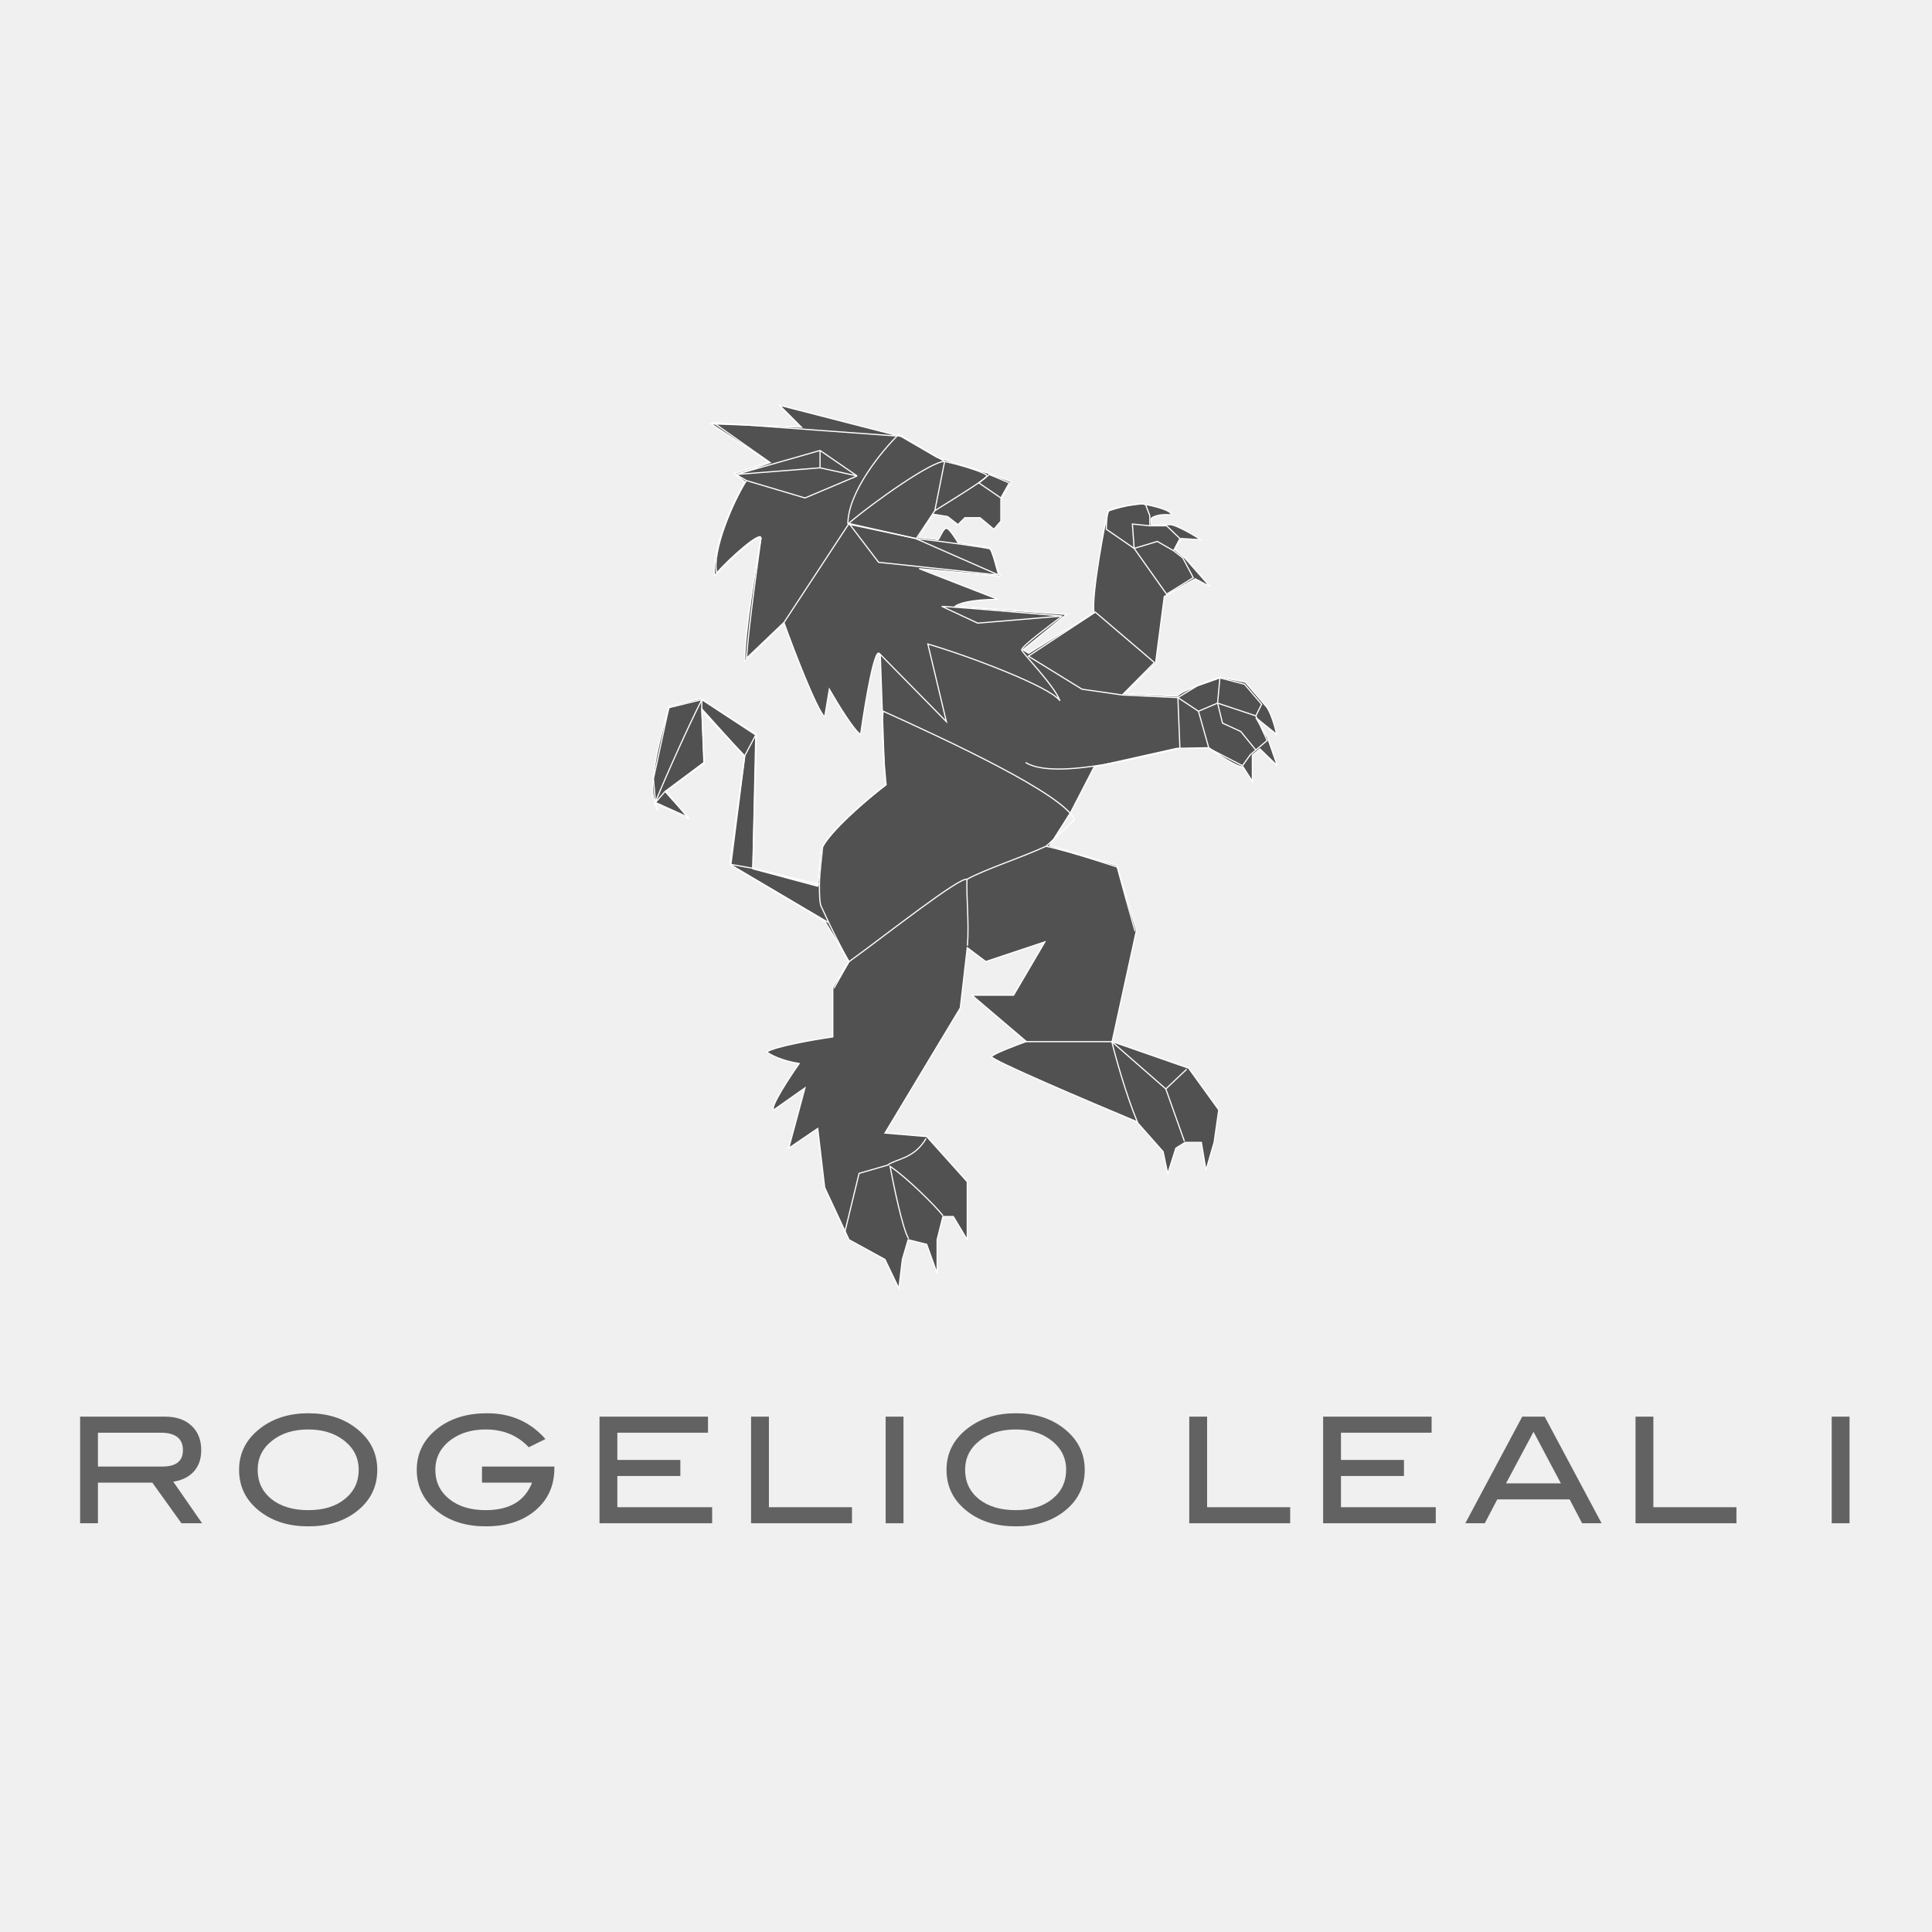
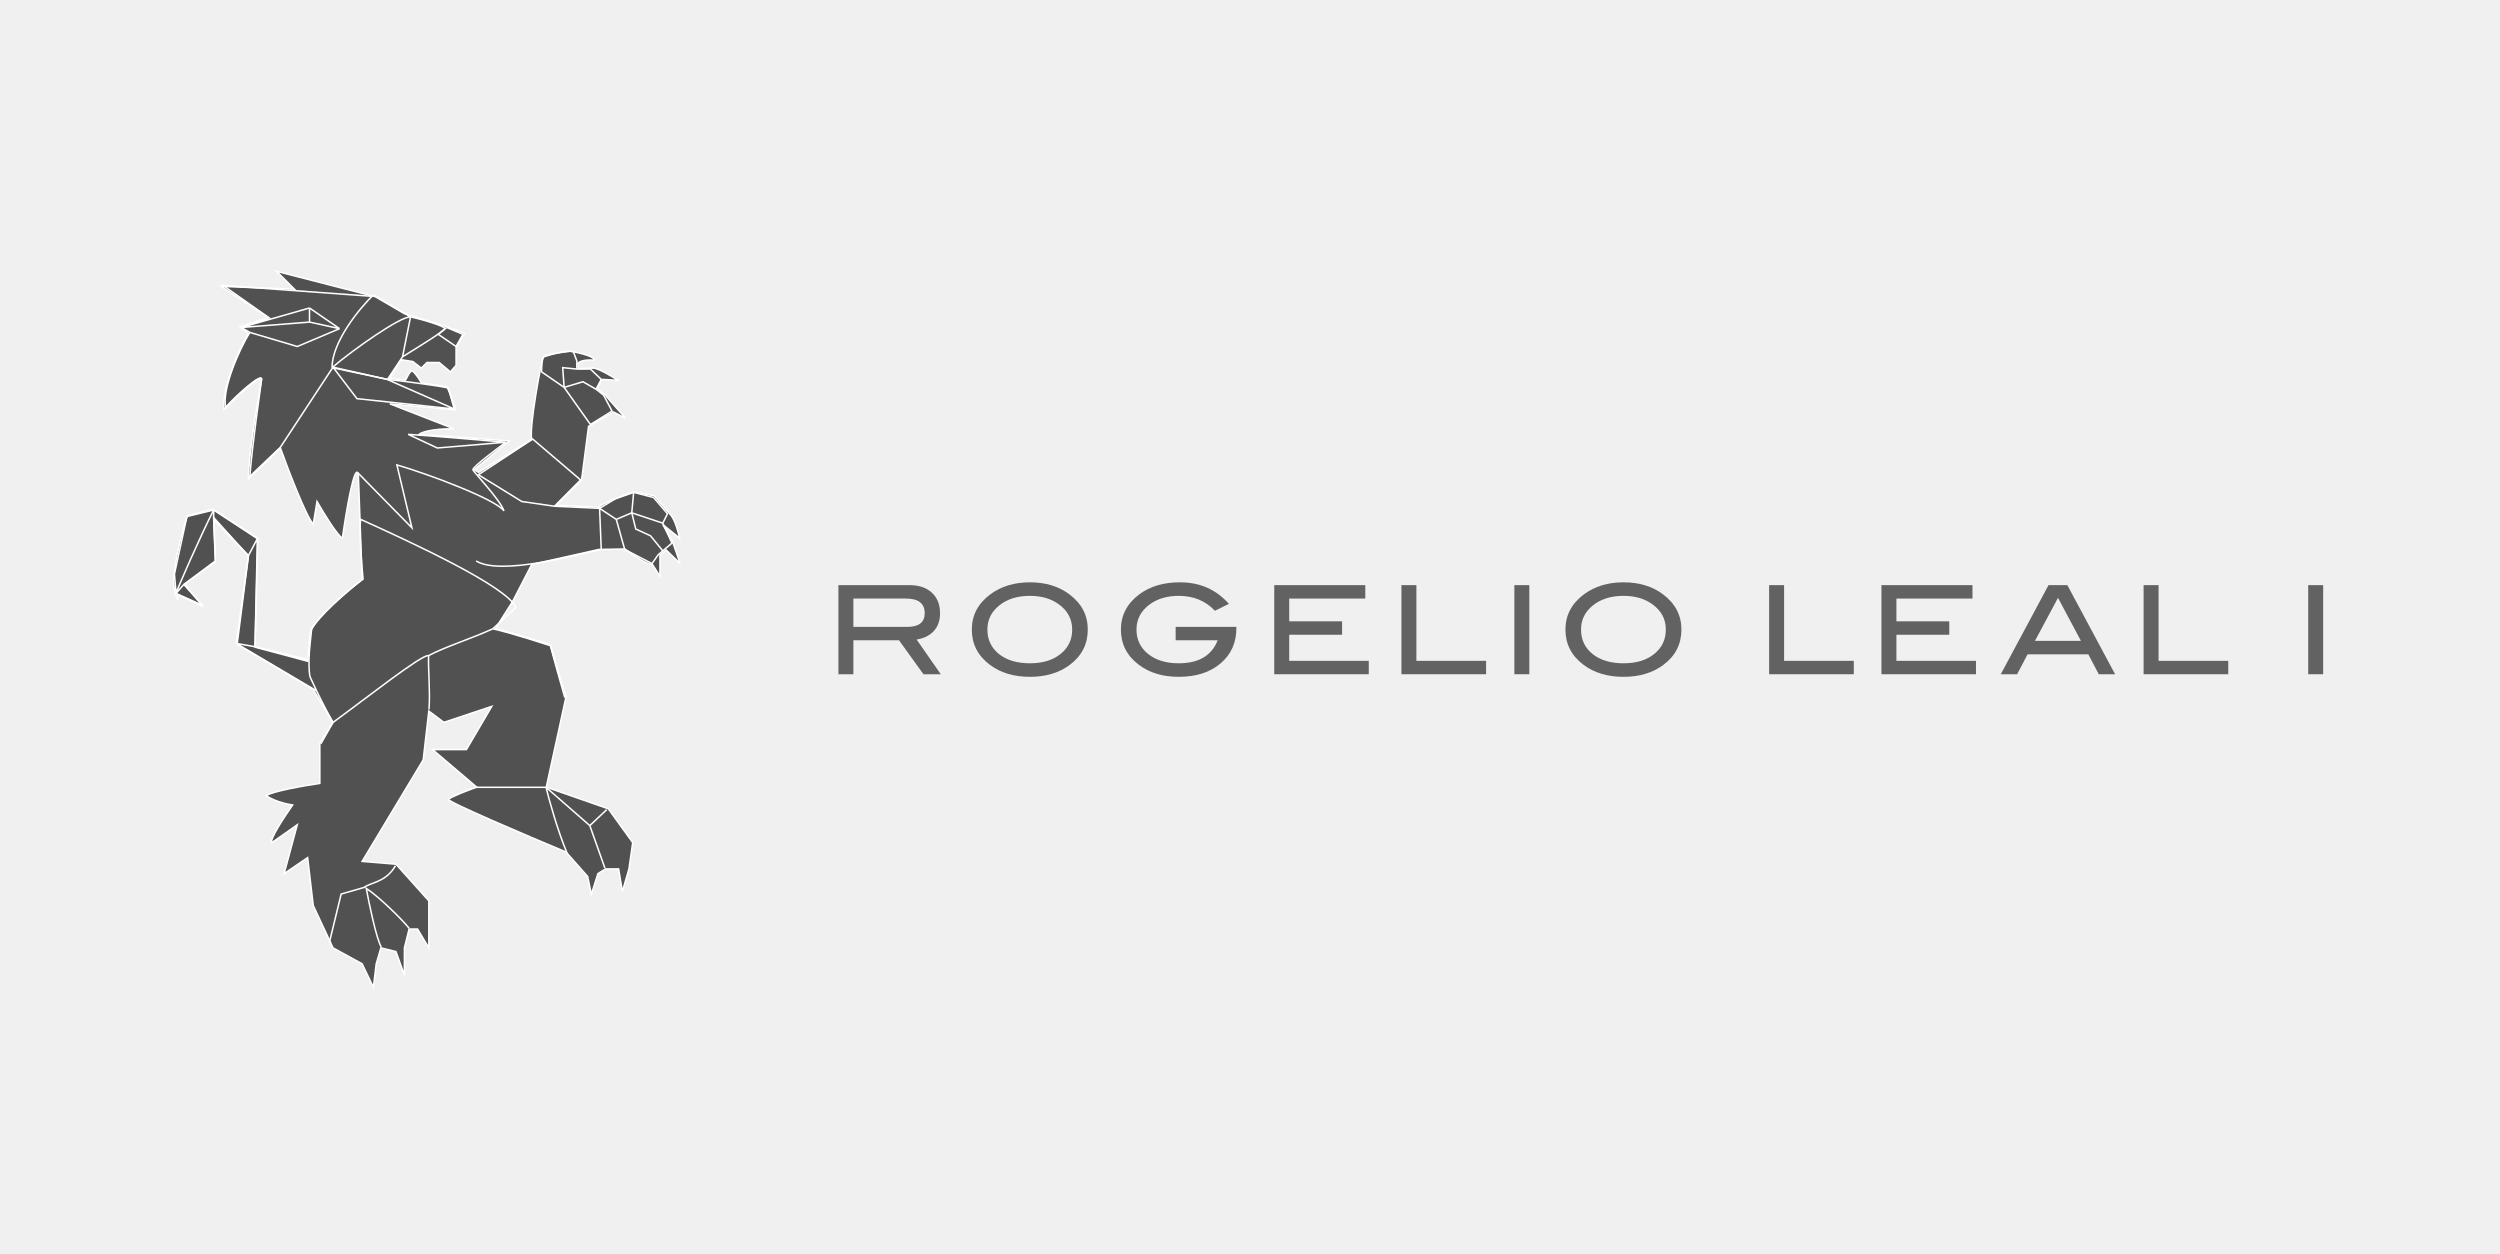
- <svg xmlns="http://www.w3.org/2000/svg" width="820" height="820" viewBox="0 0 820 820" fill="none">
-   <path d="M85.781 646.518H77.014L64.652 629.268H41.569V646.518H34V601.268H70.013C74.807 601.268 78.57 602.56 81.303 605.143C84.036 607.685 85.403 611.143 85.403 615.518C85.403 619.352 84.288 622.435 82.06 624.768C79.999 626.935 77.161 628.31 73.545 628.893L85.781 646.518ZM68.878 622.456C74.722 622.456 77.645 620.143 77.645 615.518C77.645 610.56 74.491 608.081 68.184 608.081H41.569V622.456H68.878Z" fill="#626262" />
-   <path d="M160.129 623.831C160.129 631.247 157.06 637.247 150.921 641.831C145.539 645.831 138.853 647.831 130.865 647.831C122.791 647.831 116.064 645.81 110.682 641.768C104.543 637.185 101.474 631.206 101.474 623.831C101.474 616.581 104.585 610.622 110.808 605.956C116.274 601.872 122.96 599.831 130.865 599.831C138.811 599.831 145.476 601.872 150.858 605.956C157.039 610.622 160.129 616.581 160.129 623.831ZM152.245 623.831C152.245 618.539 149.975 614.247 145.434 610.956C141.523 608.122 136.667 606.706 130.865 606.706C124.515 606.706 119.344 608.331 115.349 611.581C111.355 614.789 109.357 618.872 109.357 623.831C109.357 628.956 111.313 633.102 115.223 636.268C119.133 639.393 124.347 640.956 130.865 640.956C137.34 640.956 142.512 639.372 146.38 636.206C150.29 633.039 152.245 628.914 152.245 623.831Z" fill="#626262" />
-   <path d="M235.291 623.143C235.291 630.518 232.621 636.477 227.281 641.018C221.983 645.56 214.94 647.831 206.152 647.831C198.121 647.831 191.415 645.81 186.033 641.768C179.936 637.185 176.887 631.206 176.887 623.831C176.887 616.581 179.978 610.622 186.159 605.956C191.583 601.872 198.457 599.831 206.783 599.831C216.832 599.831 225.073 603.477 231.506 610.768L224.442 614.268C219.691 609.227 213.594 606.706 206.152 606.706C200.35 606.706 195.493 608.122 191.583 610.956C187.042 614.247 184.771 618.539 184.771 623.831C184.771 628.914 186.726 633.039 190.637 636.206C194.547 639.372 199.719 640.956 206.152 640.956C216.243 640.956 222.803 637.06 225.83 629.268H204.575V622.456H235.291V623.143Z" fill="#626262" />
-   <path d="M302.259 646.518H254.451V601.268H300.493V608.081H262.02V619.643H288.762V626.456H262.02V639.706H302.259V646.518Z" fill="#626262" />
-   <path d="M361.603 646.518H318.778V601.268H326.347V639.706H361.603V646.518Z" fill="#626262" />
-   <path d="M383.467 646.518H375.899V601.268H383.467V646.518Z" fill="#626262" />
-   <path d="M460.392 623.831C460.392 631.247 457.322 637.247 451.183 641.831C445.801 645.831 439.116 647.831 431.127 647.831C423.054 647.831 416.327 645.81 410.944 641.768C404.806 637.185 401.736 631.206 401.736 623.831C401.736 616.581 404.848 610.622 411.071 605.956C416.537 601.872 423.222 599.831 431.127 599.831C439.074 599.831 445.738 601.872 451.12 605.956C457.301 610.622 460.392 616.581 460.392 623.831ZM452.508 623.831C452.508 618.539 450.237 614.247 445.696 610.956C441.786 608.122 436.93 606.706 431.127 606.706C424.778 606.706 419.606 608.331 415.612 611.581C411.617 614.789 409.62 618.872 409.62 623.831C409.62 628.956 411.575 633.102 415.486 636.268C419.396 639.393 424.61 640.956 431.127 640.956C437.602 640.956 442.774 639.372 446.642 636.206C450.553 633.039 452.508 628.914 452.508 623.831Z" fill="#626262" />
-   <path d="M547.587 646.518H504.762V601.268H512.331V639.706H547.587V646.518Z" fill="#626262" />
-   <path d="M609.383 646.518H561.575V601.268H607.617V608.081H569.144V619.643H595.885V626.456H569.144V639.706H609.383V646.518Z" fill="#626262" />
-   <path d="M679.762 646.518H671.5L666.202 636.393H635.487L630.189 646.518H621.927L646.083 601.268H655.606L679.762 646.518ZM662.481 629.581L650.876 607.706L639.208 629.581H662.481Z" fill="#626262" />
-   <path d="M736.996 646.518H694.171V601.268H701.74V639.706H736.996V646.518Z" fill="#626262" />
-   <path d="M785 646.518H777.432V601.268H785V646.518Z" fill="#626262" />
-   <path d="M421.842 224.634L415.94 219.715H409.545L406.593 222.666L402.166 219.223L396.017 218.239L389.869 228.077C392.328 228.323 397.395 228.864 397.985 229.061C398.723 229.307 400.445 223.158 402.166 224.388C403.544 225.372 405.692 228.733 406.593 230.291L420.367 232.504L424.548 244.556L390.115 241.358L423.564 254.394C411.562 254.394 406.429 256.361 405.364 257.345L452.586 260.789L434.14 275.792L436.6 277.267L464.392 260.051C462.916 253.656 469.557 218.731 470.295 217.009C470.885 215.632 480.215 214.304 484.806 213.812C496.022 215.976 497.514 217.829 496.858 218.485C491.348 218.091 488.987 219.469 488.495 220.207L488.741 222.912L496.858 222.666C499.809 223.06 506.614 227.093 509.647 229.061L501.285 228.569L498.579 233.242L502.761 236.685L513.582 248.983L507.311 245.663L503.99 247.507L494.152 253.164L490.463 281.449L477.182 294.484L499.809 295.468C500.203 293.894 511.943 289.401 517.764 287.351L528.586 289.565C530.717 292.025 535.472 297.534 537.44 299.895C539.407 302.256 541.211 308.749 541.867 311.701L533.013 304.568L537.932 312.93L542.113 324.982L534.734 317.849L531.537 320.555V331.623L527.602 325.474C525.044 325.671 516.862 320.145 513.091 317.358L499.563 317.604L464.392 325.474L454.48 344.683L445.454 358.923L473.984 367.286L482.347 394.832L472.017 442.055L504.482 453.369L517.272 471.077L515.304 484.851L511.861 496.656L509.893 484.851H503.007L499.071 487.31L495.628 498.132L493.66 488.786L482.347 475.997C461.523 467.306 420.072 449.63 420.859 448.45C421.646 447.269 431.025 443.695 435.616 442.055L412.496 422.379H430.205L443.486 399.751L418.399 408.114L410.529 402.211L407.577 427.79L375.603 480.916L393.312 482.391L410.529 501.576V526.171L404.626 516.333H400.199L397.739 526.171V540.436L393.312 528.138L385.442 526.171L382.982 534.533L381.506 546.831L375.603 534.533L360.354 526.171L350.024 504.035L347.073 478.948L334.775 487.31L341.662 461.731L328.381 471.077C326.807 469.897 334.939 457.468 339.203 451.401C331.726 450.221 326.905 447.63 325.429 446.482C328.971 444.121 345.597 441.235 353.468 440.088V418.936L360.354 408.114L350.024 390.897L310.18 367.286L316.083 321.047L297.883 300.879L298.866 323.998L282.634 335.804L292.472 347.61L278.149 340.926C280.285 346.791 278.796 343.349 277.715 340.723L278.149 340.926C278.018 340.566 277.874 340.171 277.715 339.739C274.96 332.262 280.83 310.061 284.109 299.895L297.391 296.452L321.002 311.701L319.526 368.762L347.073 376.14L348.549 360.399C352.09 352.922 368.061 339.247 375.603 333.344L373.636 278.251C371.668 271.561 367.241 297.763 365.274 311.701C362.519 310.127 355.271 298.255 351.992 292.516L350.024 304.322C346.483 300.78 337.071 276.284 332.808 264.478L316.083 280.711C316.083 268.905 320.674 241.03 322.97 228.569C322.576 225.421 309.688 237.751 303.294 244.31C302.113 232.504 311.328 212.828 316.083 204.466L311.656 201.022L326.413 196.103L301.818 179.87L340.186 181.346L330.84 172L382.49 185.281L397.739 194.136L419.875 201.022L429.221 204.466L424.794 211.844V221.19L421.842 224.634Z" fill="#515151" />
-   <path d="M415.94 219.715L421.842 224.634L424.794 221.19V211.844L429.221 204.466L419.875 201.022L397.739 194.136L382.49 185.281L330.84 172L340.186 181.346L301.818 179.87L326.413 196.103L311.656 201.022L316.083 204.466C311.328 212.828 302.113 232.504 303.294 244.31C309.688 237.751 322.576 225.421 322.97 228.569C320.674 241.03 316.083 268.905 316.083 280.711L332.808 264.478C337.071 276.284 346.483 300.78 350.024 304.322L351.992 292.516C355.271 298.255 362.519 310.127 365.274 311.701C367.241 297.763 371.668 271.561 373.636 278.251L375.603 333.344C368.061 339.247 352.09 352.922 348.549 360.399L347.073 376.14L319.526 368.762L321.002 311.701L297.391 296.452L284.109 299.895C280.83 310.061 274.96 332.262 277.715 339.739C280.469 347.216 278.862 343.51 277.715 340.723L292.472 347.61L282.634 335.804L298.866 323.998L297.883 300.879L316.083 321.047L310.18 367.286L350.024 390.897L360.354 408.114L353.468 418.936V440.088C345.597 441.235 328.971 444.121 325.429 446.482C326.905 447.63 331.726 450.221 339.203 451.401C334.939 457.468 326.807 469.897 328.381 471.077L341.662 461.731L334.775 487.31L347.073 478.948L350.024 504.035L360.354 526.171L375.603 534.533L381.506 546.831L382.982 534.533L385.442 526.171L393.312 528.138L397.739 540.436V526.171L400.199 516.333H404.626L410.529 526.171V501.576L393.312 482.391L375.603 480.916L407.577 427.79L410.529 402.211L418.399 408.114L443.486 399.751L430.205 422.379H412.496L435.616 442.055C431.025 443.695 421.646 447.269 420.859 448.45C420.072 449.63 461.523 467.306 482.347 475.997L493.66 488.786L495.628 498.132L499.071 487.31L503.007 484.851H509.893L511.861 496.656L515.304 484.851L517.272 471.077L504.482 453.369L472.017 442.055L482.347 394.832L473.984 367.286L445.454 358.923L454.48 344.683L464.392 325.474L499.563 317.604L513.091 317.358C516.862 320.145 525.044 325.671 527.602 325.474L531.537 331.623V320.555L534.734 317.849L542.113 324.982L537.932 312.93L533.013 304.568L541.867 311.701C541.211 308.749 539.407 302.256 537.44 299.895C535.472 297.534 530.717 292.025 528.586 289.565L517.764 287.351C511.943 289.401 500.203 293.894 499.809 295.468L477.182 294.484L490.463 281.449L494.152 253.164L503.99 247.507L507.311 245.663L513.582 248.983L502.761 236.685L498.579 233.242L501.285 228.569L509.647 229.061C506.614 227.093 499.809 223.06 496.858 222.666L488.741 222.912L488.495 220.207C488.987 219.469 491.348 218.091 496.858 218.485C497.514 217.829 496.022 215.976 484.806 213.812C480.215 214.304 470.885 215.632 470.295 217.009C469.557 218.731 462.916 253.656 464.392 260.051L436.6 277.267L434.14 275.792L452.586 260.789L405.364 257.345C406.429 256.361 411.562 254.394 423.564 254.394L390.115 241.358L424.548 244.556L420.367 232.504L406.593 230.291C405.692 228.733 403.544 225.372 402.166 224.388C400.445 223.158 398.723 229.307 397.985 229.061C397.395 228.864 392.328 228.323 389.869 228.077L396.017 218.239L402.166 219.223L406.593 222.666L409.545 219.715H415.94Z" stroke="white" stroke-width="0.5" />
-   <path d="M373.267 277.39L401.674 306.29L393.804 273.332C411.185 278.415 445.577 291.41 449.881 297.435C447.483 290.918 433.369 276.564 433.587 275.792C434.14 273.824 445.884 265.236 450.803 261.465M450.803 261.465L414.956 264.478L399.707 257.345C412.927 258.145 445.7 261.096 450.803 261.465Z" stroke="white" stroke-width="0.5" />
-   <path d="M488.004 223.158V218.854L486.282 214.304C484.069 212.533 472.017 216.271 470.787 216.763C469.803 217.157 469.557 222.174 469.557 224.634L481.363 232.75M488.004 223.158L480.625 222.42L481.363 232.75M488.004 223.158H495.136L500.793 228.569L498.088 233.734M481.363 232.75L491.201 229.799L498.088 233.734M481.363 232.75L495.136 252.18L506.45 245.171L502.023 236.808L498.088 233.734M476.321 294.976L459.227 292.516L436.477 278.497L464.884 259.805L489.971 281.203L476.321 294.976ZM476.321 294.976L499.932 296.083M499.932 296.083L500.793 317.603C488.004 320.309 448.084 331.522 435.293 323.629M499.932 296.083L508.664 301.862M499.932 296.083L508.049 291.164L517.764 287.72M508.664 301.862L516.78 298.419M508.664 301.862L513.091 317.603L527.356 324.982L530.676 320.309L533.013 318.341M516.78 298.419L517.764 287.72M516.78 298.419L533.013 303.83M516.78 298.419L518.871 306.904L526.618 310.471L533.013 318.341M517.764 287.72L528.217 290.426L535.472 298.911L533.013 303.83M533.013 303.83L537.809 314.283L533.013 318.341M360.293 408.237L361.093 407.622C376.669 396.308 407.215 372.186 410.412 373.189M360.293 408.237L353.96 419.427M360.293 408.237C360.293 408.237 354.335 397.143 351.782 391.653M410.412 373.189C418.431 368.807 433.198 364.139 443.978 359.169M410.412 373.189C410.111 381.192 411.354 391.311 410.61 401.385M359.863 222.42C359.863 208.843 374.292 191.348 381.507 184.297L400.937 195.857M359.863 222.42C370.849 212.992 395.821 195.464 400.937 195.857M359.863 222.42L388.885 228.569L396.756 216.763M400.937 195.857L396.756 216.763M400.937 195.857C407.987 197.333 418.891 200.776 418.891 201.957C418.891 203.137 404.626 211.844 396.756 216.763M443.978 359.169C451.282 352.678 456.079 347.881 456.079 347.881C451.282 336.936 401.839 314.078 374.866 301.862C373.882 307.372 375.276 324.982 376.096 333.098C367.897 339.247 352.397 352.406 349.164 359.415C348.847 363.394 347.846 370.024 347.794 375.411M443.978 359.169C453.198 361.068 474.23 368.024 474.23 368.024C474.23 368.024 475.46 373.189 481.732 395.201M351.782 391.653C350.354 388.581 349.167 385.984 348.549 384.748C347.931 383.513 347.752 379.791 347.794 375.411M351.782 391.653L309.689 366.794M309.689 366.794L319.527 368.515M309.689 366.794L316.083 320.801M319.527 368.515L347.794 375.411M319.527 368.515L320.756 311.947M320.756 311.947L316.083 320.801M320.756 311.947L297.883 296.943M316.083 320.801L297.883 301.862M297.883 296.943V301.862M297.883 296.943C290.75 310.963 278.36 339.279 278.207 340.6M297.883 296.943L283.864 300.387L277.346 330.516L278.207 340.6M297.883 301.862L298.744 323.629L282.265 335.927M278.207 340.6L292.103 346.872L282.265 335.927M278.207 340.6L282.265 335.927" stroke="white" stroke-width="0.5" />
-   <path d="M312.394 201.392L348.057 191.185M312.394 201.392L348.057 198.563M312.394 201.392L326.905 196.35L302.802 179.379L380.277 185.036M312.394 201.392L316.821 203.974M348.057 191.185L363.798 202.006M348.057 191.185V198.563M363.798 202.006L341.662 211.353L316.821 203.974M363.798 202.006L348.057 198.563M423.872 244.064L372.898 238.653L360.354 222.175M423.872 244.064C422.765 240.867 421.289 233.242 419.875 232.873C417.654 232.294 398.477 229.553 388.639 228.569M423.872 244.064L388.639 228.569M360.354 222.175L388.639 228.569M360.354 222.175L332.808 264.109L316.821 279.358C318.051 263.003 322.232 234.472 322.97 228.569C323.45 224.723 309.893 236.645 304.154 243.203C302.187 233.759 311.098 212.961 316.821 203.974M428.36 204.958L419.875 201.392L415.448 204.958L424.794 211.353L428.36 204.958Z" stroke="white" stroke-width="0.5" />
-   <path d="M435.573 442.114L471.882 442.114M471.882 442.114L494.815 462.18M471.882 442.114C473.475 448.644 477.902 464.664 482.871 476.513M494.815 462.18L502.698 484.396M494.815 462.18L503.653 453.819" stroke="white" stroke-width="0.5" />
-   <path d="M377.047 494.429L364.626 498.012L358.415 523.572" stroke="white" stroke-width="0.5" />
-   <path d="M376.809 494.428C380.471 491.801 388.084 491.801 393.052 483.201" stroke="white" stroke-width="0.5" />
-   <path d="M385.635 525.722C383.042 521.443 379.23 502.855 377.764 495.026C384.709 499.599 397.07 511.862 400.219 515.955" stroke="white" stroke-width="0.5" />
+ <svg xmlns="http://www.w3.org/2000/svg" width="820" height="411" viewBox="0 0 820 411" fill="none">
+   <path d="M308.578 221.152H302.893L294.877 210.012H279.908V221.152H275V191.928H298.353C301.462 191.928 303.902 192.763 305.674 194.431C307.447 196.072 308.333 198.306 308.333 201.132C308.333 203.607 307.61 205.599 306.165 207.105C304.829 208.505 302.989 209.393 300.644 209.77L308.578 221.152ZM297.617 205.612C301.407 205.612 303.302 204.118 303.302 201.132C303.302 197.929 301.257 196.328 297.167 196.328H279.908V205.612H297.617Z" fill="#626262" />
+   <path d="M356.791 206.5C356.791 211.29 354.8 215.165 350.82 218.125C347.329 220.708 342.994 222 337.814 222C332.578 222 328.216 220.695 324.726 218.085C320.745 215.125 318.755 211.263 318.755 206.5C318.755 201.818 320.772 197.97 324.808 194.956C328.352 192.319 332.688 191 337.814 191C342.967 191 347.289 192.319 350.779 194.956C354.787 197.97 356.791 201.818 356.791 206.5ZM351.678 206.5C351.678 203.082 350.206 200.311 347.261 198.185C344.726 196.355 341.576 195.44 337.814 195.44C333.696 195.44 330.343 196.49 327.752 198.589C325.162 200.661 323.867 203.298 323.867 206.5C323.867 209.81 325.135 212.487 327.671 214.533C330.206 216.551 333.587 217.56 337.814 217.56C342.013 217.56 345.366 216.537 347.875 214.492C350.411 212.447 351.678 209.783 351.678 206.5Z" fill="#626262" />
+   <path d="M405.531 206.056C405.531 210.819 403.799 214.667 400.336 217.6C396.901 220.533 392.334 222 386.635 222C381.427 222 377.078 220.695 373.588 218.085C369.635 215.125 367.658 211.263 367.658 206.5C367.658 201.818 369.662 197.97 373.67 194.956C377.187 192.319 381.645 191 387.044 191C393.561 191 398.905 193.355 403.077 198.064L398.496 200.324C395.415 197.068 391.461 195.44 386.635 195.44C382.872 195.44 379.723 196.355 377.187 198.185C374.243 200.311 372.77 203.082 372.77 206.5C372.77 209.783 374.038 212.447 376.574 214.492C379.11 216.537 382.463 217.56 386.635 217.56C393.179 217.56 397.433 215.044 399.396 210.012H385.613V205.612H405.531V206.056Z" fill="#626262" />
+   <path d="M448.957 221.152H417.956V191.928H447.812V196.328H422.864V203.796H440.205V208.195H422.864V216.753H448.957V221.152Z" fill="#626262" />
+   <path d="M487.44 221.152H459.67V191.928H464.578V216.753H487.44V221.152Z" fill="#626262" />
+   <path d="M501.619 221.152H496.711V191.928H501.619V221.152Z" fill="#626262" />
+   <path d="M551.502 206.5C551.502 211.29 549.511 215.165 545.53 218.125C542.04 220.708 537.705 222 532.524 222C527.289 222 522.927 220.695 519.437 218.085C515.456 215.125 513.465 211.263 513.465 206.5C513.465 201.818 515.483 197.97 519.518 194.956C523.063 192.319 527.398 191 532.524 191C537.678 191 541.999 192.319 545.49 194.956C549.498 197.97 551.502 201.818 551.502 206.5ZM546.389 206.5C546.389 203.082 544.917 200.311 541.972 198.185C539.436 196.355 536.287 195.44 532.524 195.44C528.407 195.44 525.054 196.49 522.463 198.589C519.873 200.661 518.578 203.298 518.578 206.5C518.578 209.81 519.846 212.487 522.381 214.533C524.917 216.551 528.298 217.56 532.524 217.56C536.723 217.56 540.077 216.537 542.586 214.492C545.121 212.447 546.389 209.783 546.389 206.5Z" fill="#626262" />
+   <path d="M608.045 221.152H580.275V191.928H585.183V216.753H608.045V221.152Z" fill="#626262" />
+   <path d="M648.118 221.152H617.116V191.928H646.972V196.328H622.024V203.796H639.365V208.195H622.024V216.753H648.118V221.152Z" fill="#626262" />
+   <path d="M693.757 221.152H688.399L684.963 214.613H665.045L661.61 221.152H656.252L671.917 191.928H678.092L693.757 221.152ZM682.55 210.214L675.025 196.086L667.458 210.214H682.55Z" fill="#626262" />
+   <path d="M730.871 221.152H703.1V191.928H708.008V216.753H730.871V221.152Z" fill="#626262" />
+   <path d="M762 221.152H757.092V191.928H762V221.152Z" fill="#626262" />
+   <path d="M147.743 121.975L144.045 118.893H140.039L138.19 120.742L135.416 118.585L131.564 117.969L127.712 124.132C129.253 124.286 132.427 124.625 132.797 124.749C133.259 124.903 134.338 121.05 135.416 121.821C136.279 122.437 137.625 124.543 138.19 125.519L146.819 126.906L149.438 134.456L127.866 132.453L148.822 140.62C141.303 140.62 138.087 141.852 137.42 142.469L167.005 144.626L155.448 154.025L156.989 154.95L174.401 144.164C173.476 140.157 177.637 118.277 178.099 117.198C178.469 116.335 184.314 115.503 187.19 115.195C194.217 116.551 195.151 117.712 194.74 118.123C191.289 117.876 189.81 118.739 189.501 119.201L189.656 120.896L194.74 120.742C196.59 120.989 200.853 123.516 202.753 124.749L197.514 124.44L195.819 127.368L198.439 129.525L205.218 137.23L201.289 135.149L199.209 136.305L193.045 139.849L190.734 157.569L182.413 165.736L196.59 166.352C196.836 165.366 204.191 162.552 207.838 161.267L214.618 162.654C215.953 164.195 218.932 167.647 220.165 169.126C221.398 170.605 222.528 174.673 222.939 176.522L217.391 172.054L220.473 177.293L223.093 184.843L218.47 180.374L216.467 182.069V189.003L214.001 185.151C212.399 185.274 207.273 181.813 204.91 180.066L196.435 180.22L174.401 185.151L168.191 197.186L162.536 206.107L180.41 211.346L185.649 228.604L179.178 258.189L199.517 265.277L207.53 276.371L206.297 285L204.14 292.397L202.907 285H198.593L196.127 286.541L193.97 293.321L192.737 287.466L185.649 279.453C172.603 274.009 146.634 262.935 147.127 262.195C147.62 261.456 153.496 259.216 156.372 258.189L141.888 245.862H152.982L161.303 231.686L145.586 236.925L140.655 233.227L138.806 249.252L118.775 282.535L129.869 283.46L140.655 295.478V310.887L136.957 304.724H134.184L132.643 310.887V319.824L129.869 312.12L124.938 310.887L123.398 316.126L122.473 323.831L118.775 316.126L109.221 310.887L102.75 297.019L100.901 281.302L93.196 286.541L97.511 270.516L89.19 276.371C88.204 275.632 93.299 267.845 95.97 264.044C91.285 263.305 88.265 261.682 87.341 260.963C89.56 259.483 99.976 257.675 104.907 256.956V243.705L109.221 236.925L102.75 226.139L77.787 211.346L81.486 182.378L70.083 169.742L70.699 184.227L60.529 191.623L66.693 199.019L57.72 194.832C59.058 198.506 58.125 196.35 57.448 194.705L57.72 194.832C57.638 194.606 57.547 194.359 57.448 194.088C55.722 189.404 59.4 175.495 61.454 169.126L69.775 166.969L84.567 176.522L83.643 212.271L100.901 216.893L101.825 207.032C104.044 202.347 114.05 193.78 118.775 190.082L117.542 155.566C116.309 151.375 113.536 167.791 112.303 176.522C110.577 175.536 106.037 168.099 103.982 164.503L102.75 171.9C100.531 169.681 94.634 154.333 91.963 146.937L81.486 157.107C81.486 149.711 84.362 132.247 85.8 124.44C85.553 122.468 77.479 130.193 73.473 134.302C72.733 126.906 78.507 114.579 81.486 109.34L78.712 107.182L87.957 104.101L72.548 93.931L96.586 94.855L90.731 89L123.089 97.321L132.643 102.868L146.511 107.182L152.366 109.34L149.593 113.962V119.818L147.743 121.975Z" fill="#515151" />
+   <path d="M144.045 118.893L147.743 121.975L149.593 119.818V113.962L152.366 109.34L146.511 107.182L132.643 102.868L123.089 97.321L90.731 89L96.586 94.855L72.548 93.931L87.957 104.101L78.712 107.182L81.486 109.34C78.507 114.579 72.733 126.906 73.473 134.302C77.479 130.193 85.553 122.468 85.8 124.44C84.362 132.247 81.486 149.711 81.486 157.107L91.963 146.937C94.634 154.333 100.531 169.681 102.75 171.9L103.982 164.503C106.037 168.099 110.577 175.536 112.303 176.522C113.536 167.791 116.309 151.375 117.542 155.566L118.775 190.082C114.05 193.78 104.044 202.347 101.825 207.032L100.901 216.893L83.643 212.271L84.567 176.522L69.775 166.969L61.454 169.126C59.4 175.495 55.722 189.404 57.448 194.088C59.173 198.773 58.167 196.451 57.448 194.705L66.693 199.019L60.529 191.623L70.699 184.227L70.083 169.742L81.486 182.378L77.787 211.346L102.75 226.139L109.221 236.925L104.907 243.705V256.956C99.976 257.675 89.56 259.483 87.341 260.963C88.265 261.682 91.285 263.305 95.97 264.044C93.299 267.845 88.204 275.632 89.19 276.371L97.511 270.516L93.196 286.541L100.901 281.302L102.75 297.019L109.221 310.887L118.775 316.126L122.473 323.831L123.398 316.126L124.938 310.887L129.869 312.12L132.643 319.824V310.887L134.184 304.724H136.957L140.655 310.887V295.478L129.869 283.46L118.775 282.535L138.806 249.252L140.655 233.227L145.586 236.925L161.303 231.686L152.983 245.862H141.888L156.372 258.189C153.496 259.216 147.62 261.456 147.127 262.195C146.634 262.935 172.603 274.009 185.649 279.453L192.737 287.466L193.97 293.321L196.127 286.541L198.593 285H202.907L204.14 292.397L206.297 285L207.53 276.371L199.517 265.277L179.178 258.189L185.649 228.604L180.41 211.346L162.536 206.107L168.191 197.186L174.401 185.151L196.435 180.22L204.91 180.066C207.273 181.813 212.399 185.274 214.001 185.151L216.467 189.003V182.069L218.47 180.374L223.093 184.843L220.473 177.293L217.391 172.054L222.939 176.522C222.528 174.673 221.398 170.605 220.165 169.126C218.932 167.647 215.953 164.195 214.618 162.654L207.838 161.267C204.191 162.552 196.836 165.366 196.59 166.352L182.413 165.736L190.734 157.569L193.045 139.849L199.209 136.305L201.289 135.149L205.218 137.23L198.439 129.525L195.819 127.368L197.514 124.44L202.753 124.749C200.853 123.516 196.59 120.989 194.74 120.742L189.656 120.896L189.501 119.201C189.81 118.739 191.289 117.876 194.74 118.123C195.151 117.712 194.217 116.551 187.19 115.195C184.314 115.503 178.469 116.335 178.099 117.198C177.637 118.277 173.476 140.157 174.401 144.164L156.989 154.95L155.448 154.025L167.005 144.626L137.42 142.469C138.087 141.852 141.303 140.62 148.822 140.62L127.866 132.453L149.438 134.456L146.819 126.906L138.19 125.519C137.625 124.543 136.279 122.437 135.416 121.821C134.338 121.05 133.259 124.903 132.797 124.749C132.427 124.625 129.253 124.286 127.712 124.132L131.564 117.969L135.416 118.585L138.19 120.742L140.039 118.893H144.045Z" stroke="white" stroke-width="0.5" />
+   <path d="M117.311 155.027L135.108 173.132L130.177 152.484C141.066 155.669 162.613 163.81 165.31 167.585C163.807 163.502 154.965 154.509 155.101 154.025C155.448 152.792 162.806 147.412 165.887 145.049M165.887 145.049L143.429 146.937L133.876 142.469C142.158 142.969 162.69 144.818 165.887 145.049Z" stroke="white" stroke-width="0.5" />
+   <path d="M189.193 121.05V118.354L188.115 115.503C186.728 114.394 179.178 116.736 178.407 117.044C177.791 117.291 177.637 120.434 177.637 121.975L185.033 127.06M189.193 121.05L184.571 120.588L185.033 127.06M189.193 121.05H193.662L197.206 124.44L195.511 127.676M185.033 127.06L191.197 125.211L195.511 127.676M185.033 127.06L193.662 139.233L200.75 134.841L197.976 129.602L195.511 127.676M181.874 166.044L171.165 164.503L156.912 155.72L174.709 144.009L190.426 157.415L181.874 166.044ZM181.874 166.044L196.667 166.737M196.667 166.737L197.206 180.22C189.193 181.915 164.184 188.94 156.17 183.995M196.667 166.737L202.137 170.359M196.667 166.737L201.752 163.656L207.838 161.498M202.137 170.359L207.222 168.201M202.137 170.359L204.91 180.22L213.848 184.843L215.928 181.915L217.392 180.682M207.222 168.201L207.838 161.498M207.222 168.201L217.392 171.591M207.222 168.201L208.531 173.517L213.385 175.752L217.392 180.682M207.838 161.498L214.387 163.193L218.932 168.51L217.392 171.591M217.392 171.591L220.396 178.14L217.392 180.682M109.183 237.002L109.684 236.617C119.443 229.528 138.579 214.416 140.582 215.044M109.183 237.002L105.215 244.013M109.183 237.002C109.183 237.002 105.45 230.052 103.851 226.612M140.582 215.044C145.606 212.299 154.858 209.374 161.612 206.261M140.582 215.044C140.394 220.059 141.172 226.398 140.706 232.709M108.913 120.588C108.913 112.082 117.953 101.122 122.473 96.704L134.646 103.946M108.913 120.588C115.796 114.681 131.441 103.7 134.646 103.946M108.913 120.588L127.096 124.44L132.027 117.044M134.646 103.946L132.027 117.044M134.646 103.946C139.063 104.871 145.895 107.028 145.895 107.768C145.895 108.508 136.957 113.962 132.027 117.044M161.612 206.261C166.187 202.194 169.193 199.189 169.193 199.189C166.187 192.332 135.211 178.012 118.313 170.359C117.696 173.81 118.57 184.843 119.083 189.928C113.947 193.78 104.236 202.024 102.211 206.415C102.012 208.908 101.385 213.062 101.352 216.437M161.612 206.261C167.388 207.45 180.564 211.808 180.564 211.808C180.564 211.808 181.335 215.044 185.264 228.835M103.851 226.612C102.956 224.687 102.212 223.06 101.825 222.286C101.438 221.512 101.326 219.181 101.352 216.437M103.851 226.612L77.479 211.038M77.479 211.038L83.643 212.117M77.479 211.038L81.486 182.223M83.643 212.117L101.352 216.437M83.643 212.117L84.413 176.676M84.413 176.676L81.486 182.223M84.413 176.676L70.083 167.277M81.486 182.223L70.083 170.359M70.083 167.277V170.359M70.083 167.277C65.615 176.06 57.852 193.8 57.756 194.627M70.083 167.277L61.3 169.434L57.217 188.31L57.756 194.627M70.083 170.359L70.622 183.995L60.298 191.7M57.756 194.627L66.462 198.557L60.298 191.7M57.756 194.627L60.298 191.7" stroke="white" stroke-width="0.5" />
+   <path d="M79.174 107.414L101.517 101.019M79.174 107.414L101.517 105.642M79.174 107.414L88.265 104.255L73.165 93.623L121.703 97.167M79.174 107.414L81.948 109.032M101.517 101.019L111.379 107.799M101.517 101.019V105.642M111.379 107.799L97.511 113.654L81.948 109.032M111.379 107.799L101.517 105.642M149.015 134.148L117.08 130.758L109.221 120.434M149.015 134.148C148.321 132.145 147.397 127.368 146.511 127.137C145.12 126.774 133.105 125.057 126.942 124.441M149.015 134.148L126.942 124.441M109.221 120.434L126.942 124.441M109.221 120.434L91.963 146.706L81.948 156.26C82.718 146.013 85.338 128.139 85.8 124.441C86.101 122.031 77.608 129.5 74.012 133.609C72.779 127.692 78.362 114.662 81.948 109.032M151.827 109.648L146.511 107.414L143.737 109.648L149.593 113.654L151.827 109.648Z" stroke="white" stroke-width="0.5" />
+   <path d="M156.345 258.226L179.093 258.226M179.093 258.226L193.461 270.797M179.093 258.226C180.091 262.317 182.865 272.354 185.978 279.777M193.461 270.797L198.399 284.715M193.461 270.797L198.998 265.559" stroke="white" stroke-width="0.5" />
+   <path d="M119.679 291.001L111.897 293.246L108.006 309.259" stroke="white" stroke-width="0.5" />
+   <path d="M119.53 291.001C121.825 289.355 126.594 289.355 129.707 283.967" stroke="white" stroke-width="0.5" />
+   <path d="M125.059 310.606C123.435 307.925 121.047 296.28 120.128 291.375C124.479 294.24 132.224 301.923 134.196 304.487" stroke="white" stroke-width="0.5" />
</svg>
